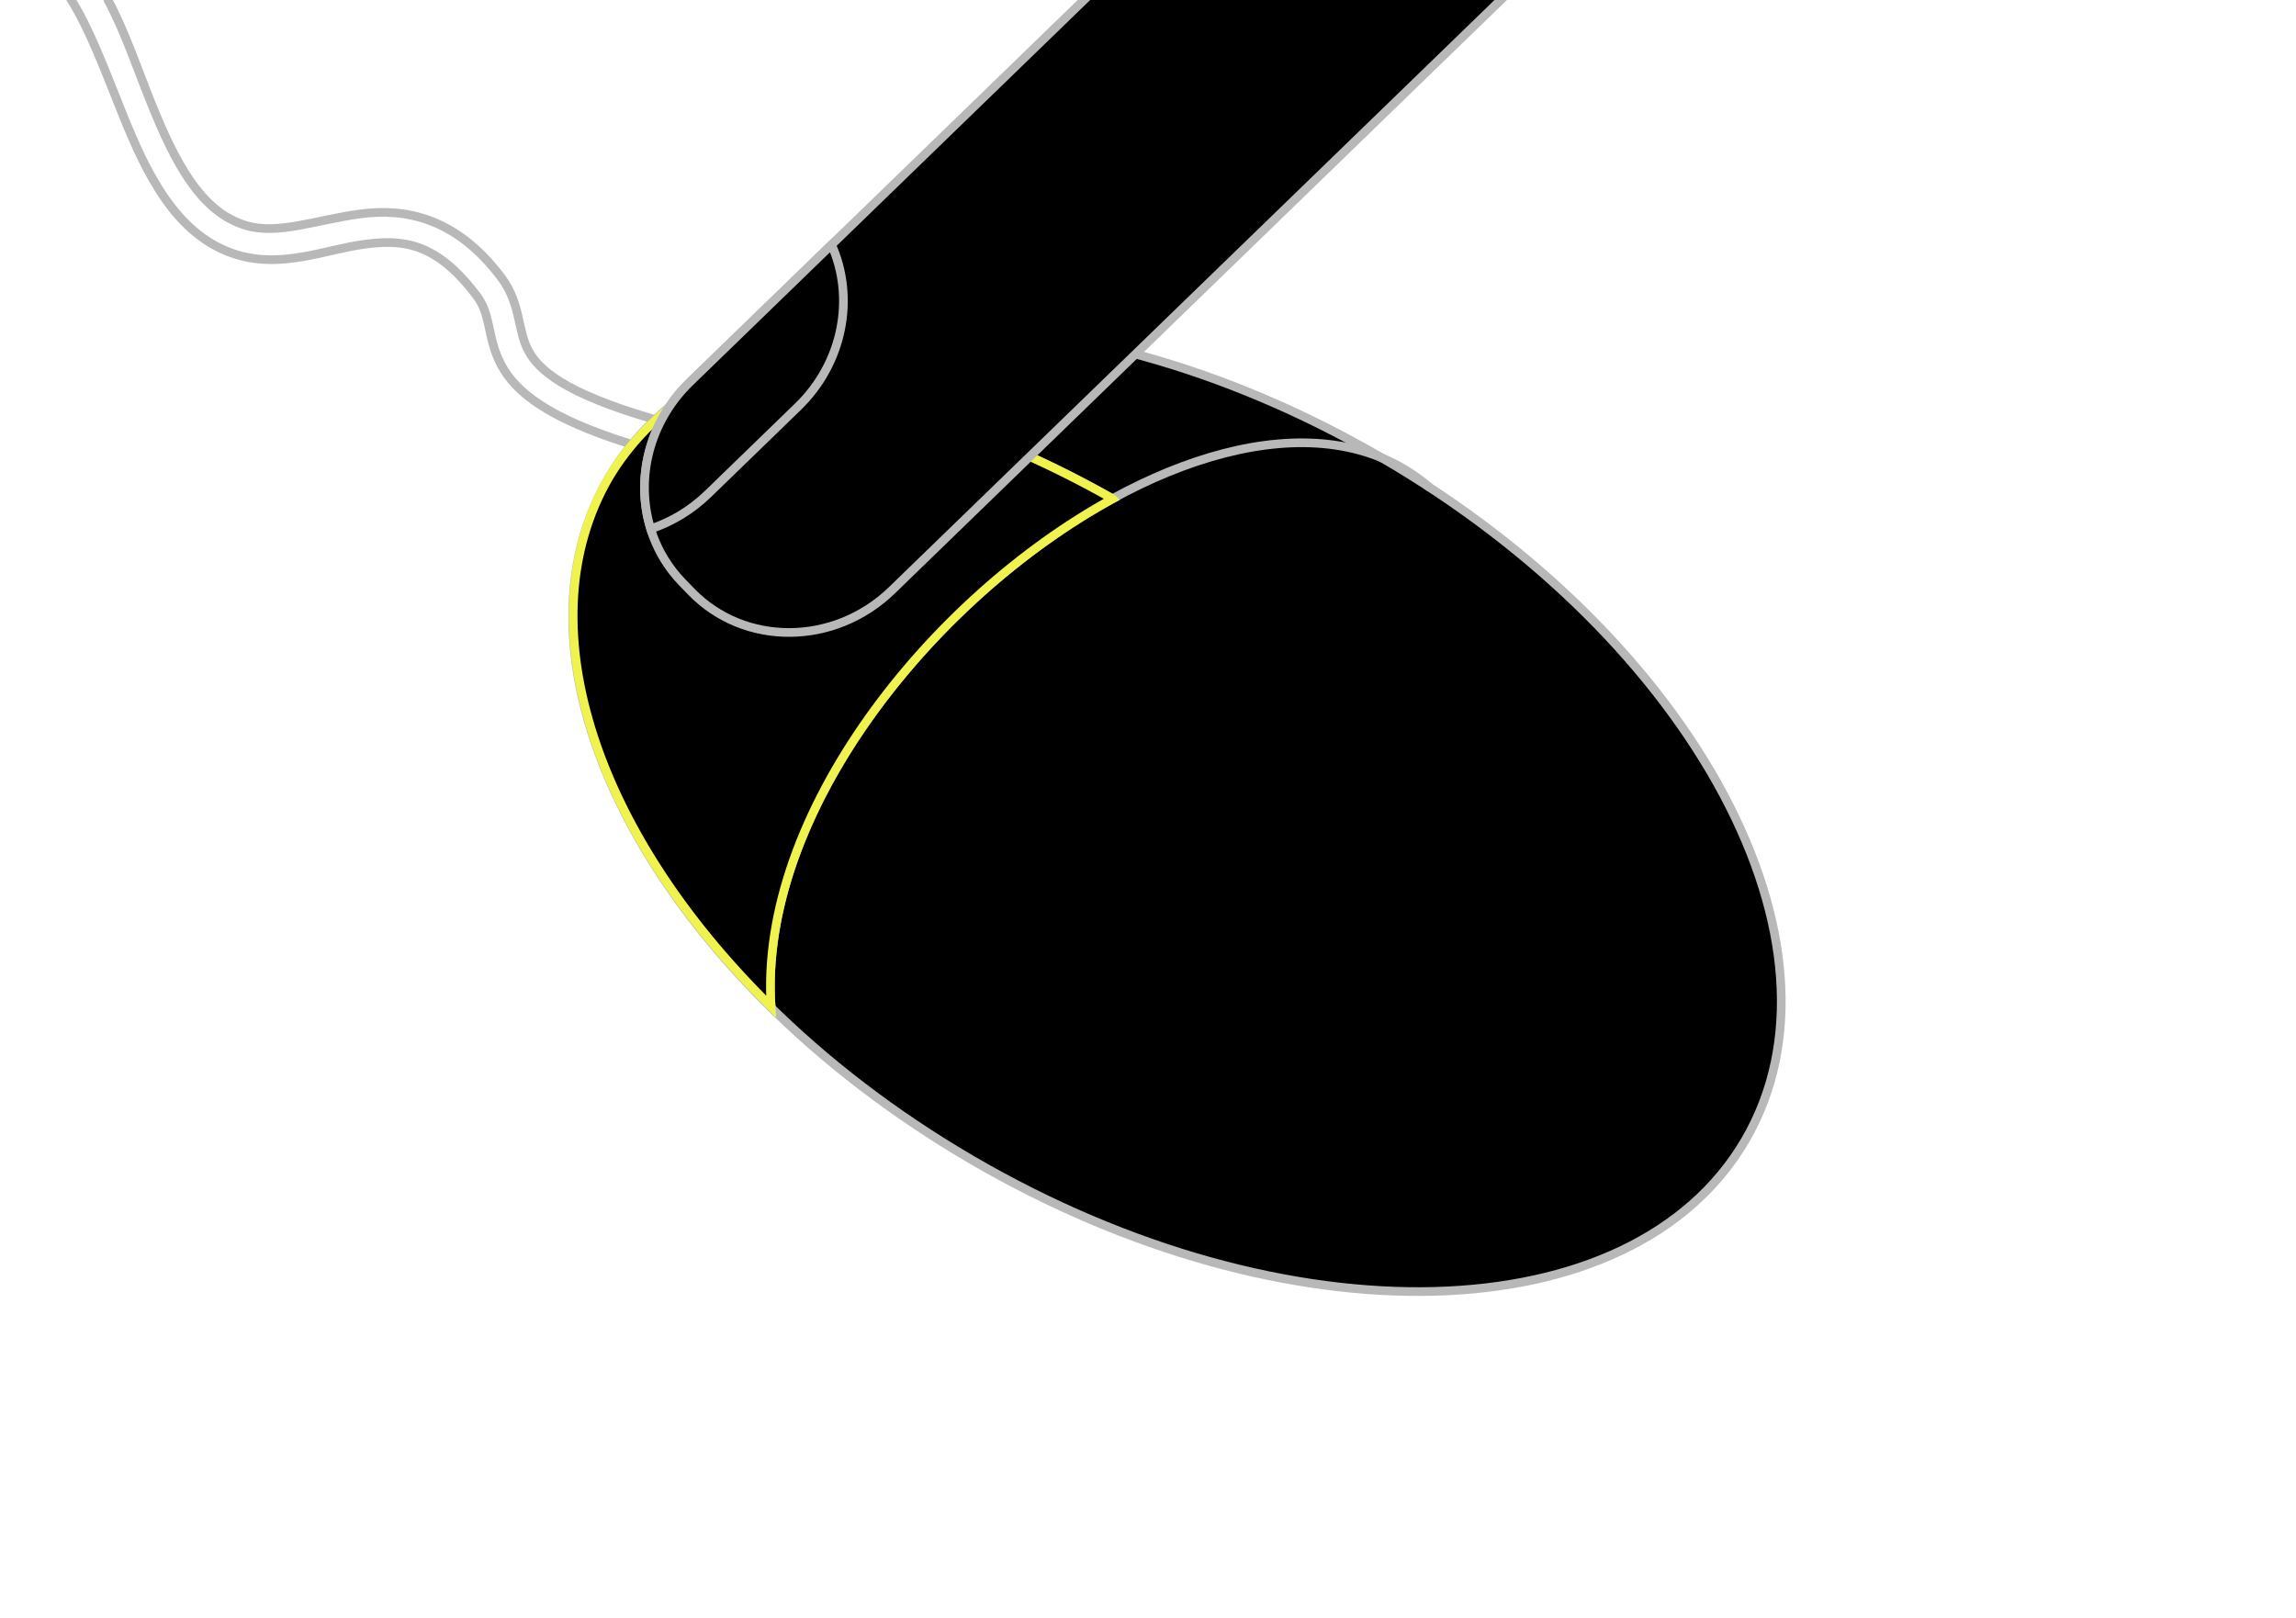
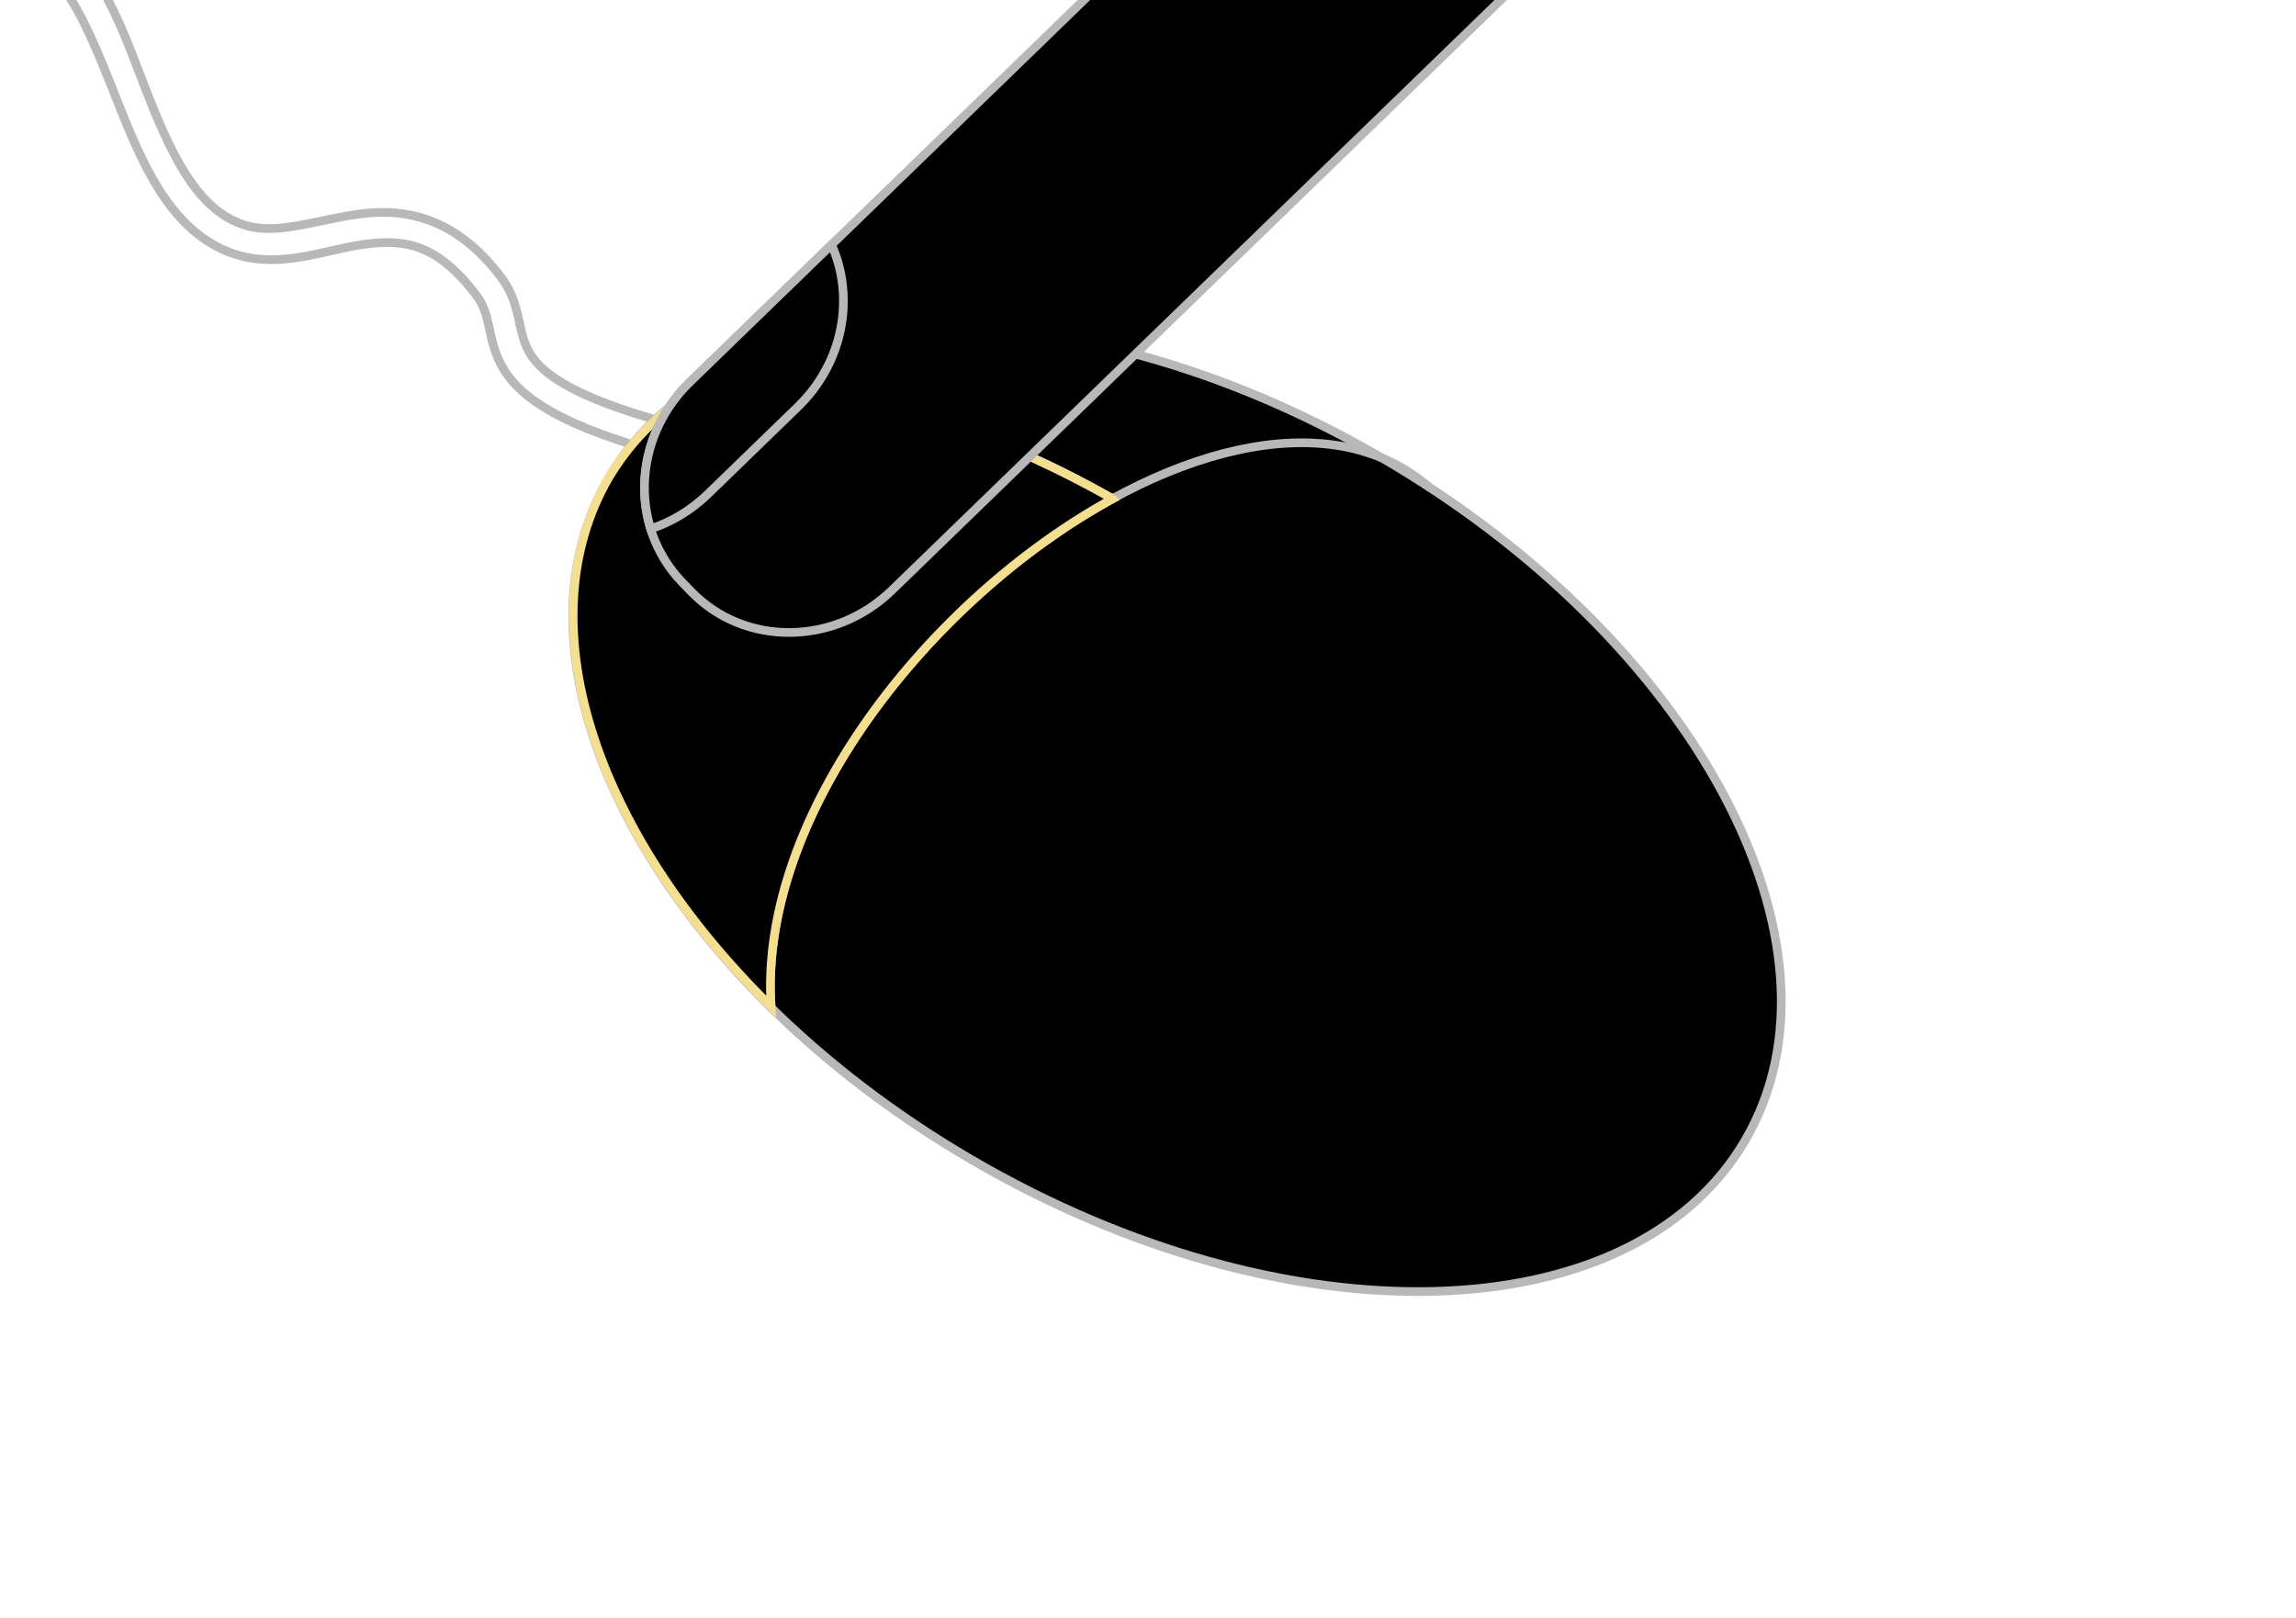
<svg xmlns="http://www.w3.org/2000/svg" width="210mm" height="148mm" viewBox="0 0 210 148" version="1.1" id="svg8">
  <defs id="defs2">
    <clipPath clipPathUnits="userSpaceOnUse" id="clipPath29">
      <rect style="font-variation-settings:normal;opacity:1;vector-effect:none;fill:#000000;fill-opacity:1;fill-rule:evenodd;stroke:none;stroke-width:0.265;stroke-linecap:butt;stroke-linejoin:miter;stroke-miterlimit:4;stroke-dasharray:none;stroke-dashoffset:0;stroke-opacity:1;stop-color:#000000;stop-opacity:1" id="rect30" width="210" height="148" x="1546" y="11.25" rx="13.269" ry="13.269" />
    </clipPath>
  </defs>
  <g id="layer1" transform="translate(-1986,-11.24998)">
    <ellipse style="font-variation-settings:normal;opacity:1;fill:#000000;fill-opacity:1;fill-rule:evenodd;stroke:#b8b8b8;stroke-width:0.794;stroke-linecap:butt;stroke-linejoin:miter;stroke-miterlimit:4;stroke-dasharray:none;stroke-dashoffset:0;stroke-opacity:1;stop-color:#000000;stop-opacity:1" id="ellipse41" cx="979.923" cy="1852.132" rx="37.183" ry="60.164" transform="rotate(-59.78595)" />
    <path style="fill:#000000;fill-opacity:0;stroke:#b8b8b8;stroke-width:0.794;stroke-linecap:round;stroke-linejoin:round;stroke-dasharray:none;stroke-opacity:1;paint-order:stroke markers fill" d="m 2056.528,103.407 c -1.983,-28.823 41.59,-63.639 60.186,-47.599" id="path41" />
    <path style="fill:#000000;fill-opacity:0;stroke:#b8b8b8;stroke-width:0.794;stroke-linecap:round;stroke-linejoin:round;stroke-dasharray:none;stroke-opacity:1;paint-order:stroke markers fill" d="m 2087.733,56.861 c -12.851,-7.275 -26.346,-11.267 -38.679,-9.724" id="path42" />
    <path style="fill:#000000;fill-opacity:1;stroke:none;stroke-width:0.794;stroke-linecap:round;stroke-linejoin:round;stroke-dasharray:none;stroke-opacity:1;paint-order:normal" d="m 2080.62,50.768 -16.355,-6.404 -4.38,2.455 -0.597,1.755 16.841,4.802 z" id="path43" />
    <path style="fill:none;fill-opacity:1;stroke:#b8b8b8;stroke-width:0.794;stroke-linecap:round;stroke-linejoin:round;stroke-dasharray:none;stroke-opacity:1;paint-order:normal" d="m 2058.973,48.465 c 3.014,-7.659 17.869,-4.276 17.156,4.91" id="path44" />
    <path style="fill:none;fill-opacity:1;stroke:#b8b8b8;stroke-width:0.794;stroke-linecap:round;stroke-linejoin:round;stroke-dasharray:none;stroke-opacity:1;paint-order:normal" d="m 2080.62,50.768 -4.492,2.607 -17.156,-4.91" id="path45" />
    <path style="fill:none;fill-opacity:0;stroke:#b8b8b8;stroke-width:0.794;stroke-linecap:round;stroke-linejoin:round;stroke-dasharray:none;stroke-opacity:1;paint-order:stroke markers fill" d="m 2066.26,42.561 c 4.762,-2.684 14.93,0.865 14.36,8.206" id="path46" />
    <path style="fill:none;fill-opacity:0;stroke:#b8b8b8;stroke-width:0.794;stroke-linecap:round;stroke-linejoin:round;stroke-dasharray:none;stroke-opacity:1;paint-order:stroke markers fill" d="m 2061.789,45.157 4.491,-2.607" id="path47" />
    <path id="path48" style="color:#000000;fill:none;stroke:#b8b8b8;stroke-width:0.794;stroke-linecap:round;stroke-linejoin:round;stroke-dasharray:none" d="m 2045.641,49.562 c -0.041,-0.019 -0.083,-0.036 -0.126,-0.051 -7.901,-2.328 -10.25,-4.424 -11.191,-6.187 -0.471,-0.882 -0.642,-1.805 -0.894,-2.934 -0.252,-1.129 -0.613,-2.466 -1.588,-3.764 -4.167,-5.544 -8.862,-6.348 -12.898,-5.807 -4.037,0.542 -7.497,1.924 -10.408,1.069 -2.076,-0.61 -3.679,-2.009 -5.09,-4.012 -1.411,-2.003 -2.574,-4.584 -3.662,-7.293 -1.268,-3.155 -2.384,-6.499 -3.911,-9.334 m -3.442,-0.144 c 1.73,2.694 3.177,6.605 4.751,10.522 1.114,2.772 2.329,5.533 3.97,7.863 1.641,2.33 3.765,4.257 6.592,5.088 4.145,1.218 8.047,-0.507 11.572,-0.98 3.526,-0.473 6.593,-0.198 10.283,4.711 0.631,0.839 0.861,1.65 1.094,2.691 0.233,1.041 0.441,2.307 1.156,3.645 1.349,2.527 4.372,4.862 11.599,7.148" />
-     <path id="ellipse48" style="font-variation-settings:normal;opacity:1;fill:#000000;fill-opacity:1;fill-rule:evenodd;stroke:#f0f24d;stroke-width:0.794;stroke-linecap:butt;stroke-linejoin:miter;stroke-miterlimit:4;stroke-dasharray:none;stroke-dashoffset:0;stroke-opacity:1;stop-color:#000000;stop-opacity:1" d="m 993.051,1798.291 -0.003,4e-4 c -0.784,-1.3 -1.631,-2.547 -2.535,-3.742 -3.435,-1.683 -7.002,-2.552 -10.59,-2.581 -15.027,0.038 -28.563,14.708 -34.305,37.178 14.599,-9.841 39.584,-6.188 55.852,3.623 l 0.01,-0.038 c -0.044,-3.607 -0.284,-7.146 -0.721,-10.583 l -2.108,-1.199 -4.392,-17.296 c 0.528,-0.081 1.041,-0.094 1.536,-0.049 -0.82,-1.847 -1.727,-3.626 -2.745,-5.313 z" transform="rotate(-59.78595)" />
+     <path id="ellipse48" style="font-variation-settings:normal;opacity:1;fill:#000000;fill-opacity:1;fill-rule:evenodd;stroke:#f4de90;stroke-width:0.794;stroke-linecap:butt;stroke-linejoin:miter;stroke-miterlimit:4;stroke-dasharray:none;stroke-dashoffset:0;stroke-opacity:1;stop-color:#000000;stop-opacity:1" d="m 993.051,1798.291 -0.003,4e-4 c -0.784,-1.3 -1.631,-2.547 -2.535,-3.742 -3.435,-1.683 -7.002,-2.552 -10.59,-2.581 -15.027,0.038 -28.563,14.708 -34.305,37.178 14.599,-9.841 39.584,-6.188 55.852,3.623 l 0.01,-0.038 c -0.044,-3.607 -0.284,-7.146 -0.721,-10.583 l -2.108,-1.199 -4.392,-17.296 c 0.528,-0.081 1.041,-0.094 1.536,-0.049 -0.82,-1.847 -1.727,-3.626 -2.745,-5.313 z" transform="rotate(-59.78595)" />
    <g id="g51" clip-path="url(#clipPath29)" transform="translate(440.0001)">
      <rect style="font-variation-settings:normal;opacity:1;fill:#000000;fill-opacity:1;fill-rule:evenodd;stroke:#b8b8b8;stroke-width:0.794;stroke-linecap:butt;stroke-linejoin:miter;stroke-miterlimit:4;stroke-dasharray:none;stroke-dashoffset:0;stroke-opacity:1;stop-color:#000000;stop-opacity:1" id="rect51" width="26.537" height="124.338" x="-1179.853" y="1109.774" rx="12.674" ry="13.269" transform="rotate(-134.1177)" />
      <path id="rect53" style="font-variation-settings:normal;opacity:1;fill:#000000;fill-opacity:1;fill-rule:evenodd;stroke:#b8b8b8;stroke-width:0.794;stroke-linecap:butt;stroke-linejoin:miter;stroke-miterlimit:4;stroke-dasharray:none;stroke-dashoffset:0;stroke-opacity:1;stop-color:#000000;stop-opacity:1" d="m 1622.053,33.636 -12.945,12.553 c -3.784,3.669 -5.001,8.908 -3.593,13.44 1.891,-0.63 3.689,-1.692 5.237,-3.193 l 8.221,-7.971 c 4.177,-4.05 5.241,-10.017 3.08,-14.829 z" />
    </g>
  </g>
</svg>
